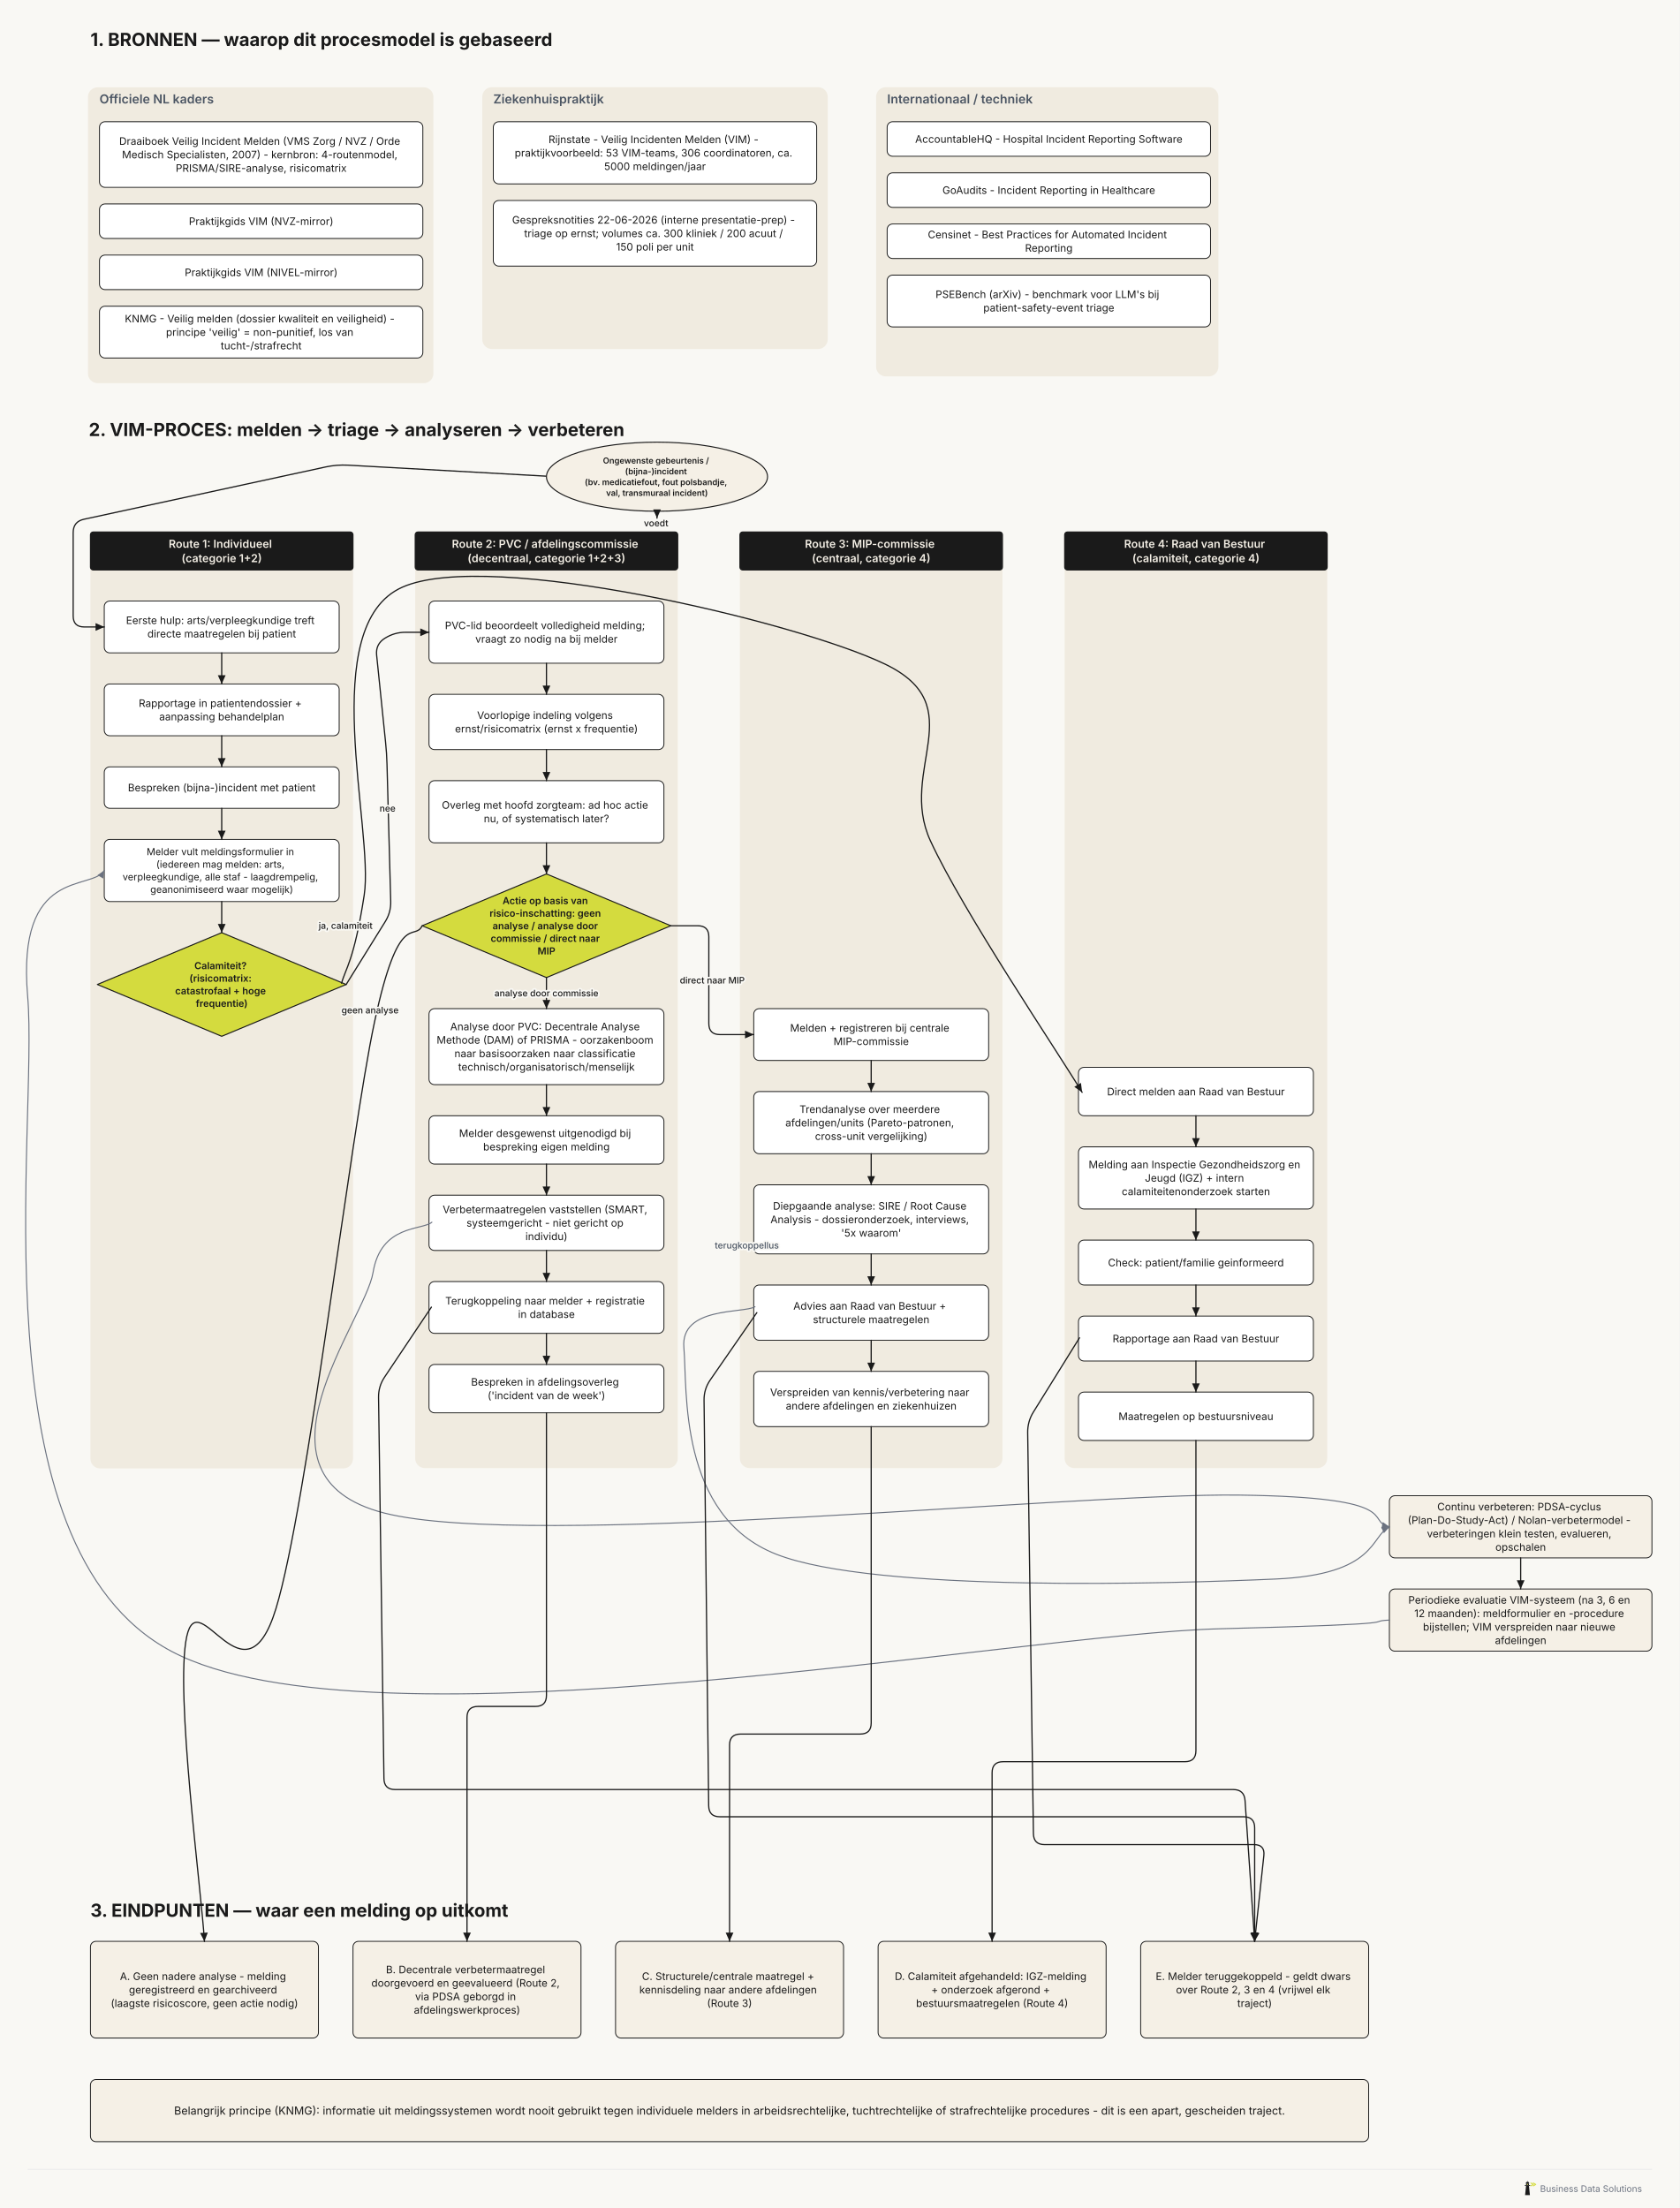
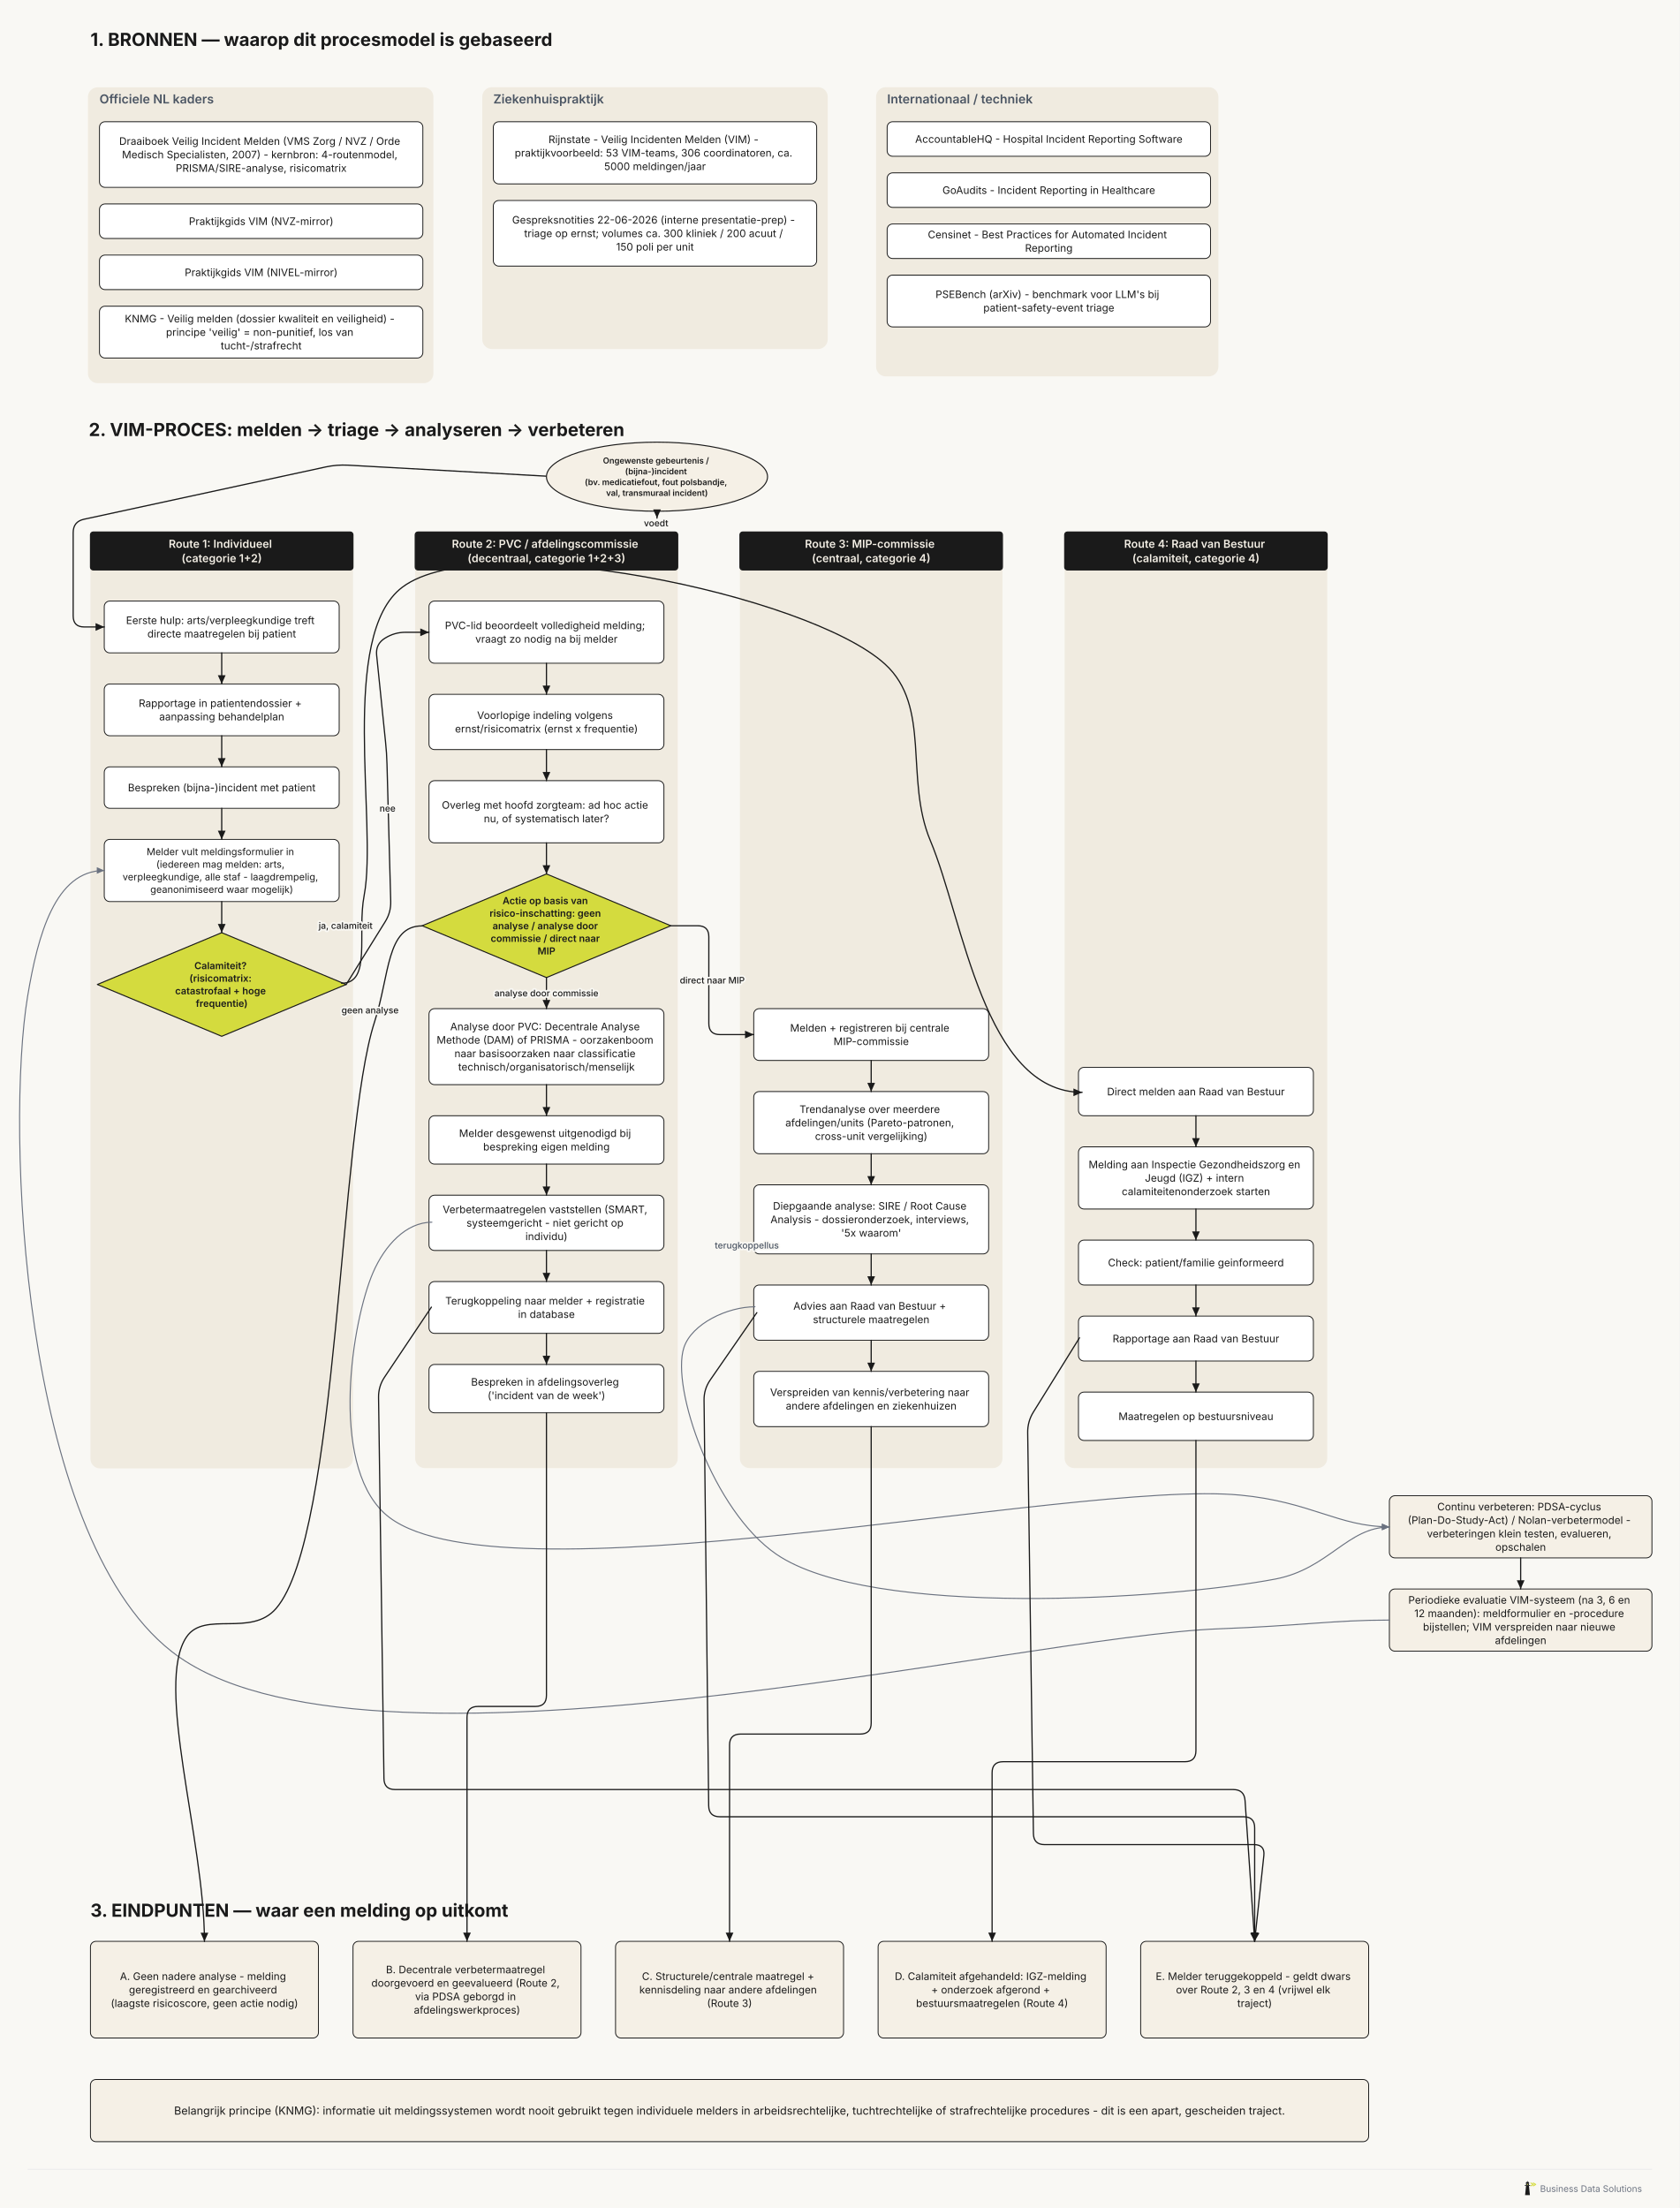
<svg xmlns="http://www.w3.org/2000/svg" viewBox="0 0 2431 3196" width="100%" height="100%" preserveAspectRatio="xMidYMid meet" style="background:#f9f8f4" font-family="-apple-system, BlinkMacSystemFont, 'Segoe UI', 'Inter', Roboto, 'Helvetica Neue', Arial, sans-serif">
  <defs>
    <marker id="pijl" viewBox="0 0 10 10" refX="9" refY="5" markerWidth="8" markerHeight="8" orient="auto-start-reverse">
      <path d="M0,1 L9,5 L0,9 z" fill="#1a1a1a" />
    </marker>
    <marker id="pijl-grijs" viewBox="0 0 10 10" refX="9" refY="5" markerWidth="8" markerHeight="8" orient="auto-start-reverse">
      <path d="M0,1 L9,5 L0,9 z" fill="#6b7280" />
    </marker>
  </defs>
  <rect width="100%" height="100%" fill="#f9f8f4" />
  <g transform="translate(90.9,10.0)">
    <rect x="36.4" y="116.4" width="500.0" height="428.2" rx="14" fill="#f0ebe0" stroke="none" stroke-width="0" />
    <rect x="607.1" y="116.2" width="500.0" height="379.0" rx="14" fill="#f0ebe0" stroke="none" stroke-width="0" />
    <rect x="1177.1" y="116.2" width="495.4" height="418.6" rx="14" fill="#f0ebe0" stroke="none" stroke-width="0" />
    <rect x="40.0" y="760.5" width="380.0" height="1355.0" rx="14" fill="#f0ebe0" stroke="none" stroke-width="0" />
    <rect x="510.0" y="760.0" width="380.0" height="1355.0" rx="14" fill="#f0ebe0" stroke="none" stroke-width="0" />
    <rect x="980.0" y="760.0" width="380.0" height="1355.0" rx="14" fill="#f0ebe0" stroke="none" stroke-width="0" />
    <rect x="1450.0" y="760.0" width="380.0" height="1355.0" rx="14" fill="#f0ebe0" stroke="none" stroke-width="0" />
    <rect x="53.1" y="166.2" width="468.0" height="95.0" rx="8" fill="#ffffff" stroke="#1a1a1a" stroke-width="1.25" />
    <rect x="53.1" y="285.2" width="468.0" height="50.0" rx="8" fill="#ffffff" stroke="#1a1a1a" stroke-width="1.25" />
    <rect x="53.1" y="359.2" width="468.0" height="50.0" rx="8" fill="#ffffff" stroke="#1a1a1a" stroke-width="1.25" />
    <rect x="53.1" y="433.2" width="468.0" height="75.0" rx="8" fill="#ffffff" stroke="#1a1a1a" stroke-width="1.25" />
    <rect x="623.1" y="166.2" width="468.0" height="90.0" rx="8" fill="#ffffff" stroke="#1a1a1a" stroke-width="1.25" />
    <rect x="623.1" y="280.2" width="468.0" height="95.0" rx="8" fill="#ffffff" stroke="#1a1a1a" stroke-width="1.25" />
    <rect x="1193.1" y="166.2" width="468.0" height="50.0" rx="8" fill="#ffffff" stroke="#1a1a1a" stroke-width="1.25" />
    <rect x="1193.1" y="240.2" width="468.0" height="50.0" rx="8" fill="#ffffff" stroke="#1a1a1a" stroke-width="1.25" />
    <rect x="1193.1" y="314.2" width="468.0" height="50.0" rx="8" fill="#ffffff" stroke="#1a1a1a" stroke-width="1.25" />
    <rect x="1193.1" y="388.2" width="468.0" height="75.0" rx="8" fill="#ffffff" stroke="#1a1a1a" stroke-width="1.25" />
    <ellipse cx="860.0" cy="680.0" rx="160.0" ry="50.0" fill="#f5f0e6" stroke="#1a1a1a" stroke-width="1.5" />
    <rect x="40.0" y="760.0" width="380.0" height="55.0" rx="4" fill="#1a1a1a" stroke="#1a1a1a" stroke-width="1.5" />
    <rect x="510.0" y="760.0" width="380.0" height="55.0" rx="4" fill="#1a1a1a" stroke="#1a1a1a" stroke-width="1.5" />
    <rect x="980.0" y="760.0" width="380.0" height="55.0" rx="4" fill="#1a1a1a" stroke="#1a1a1a" stroke-width="1.5" />
    <rect x="1450.0" y="760.0" width="380.0" height="55.0" rx="4" fill="#1a1a1a" stroke="#1a1a1a" stroke-width="1.5" />
    <rect x="60.0" y="860.0" width="340.0" height="75.0" rx="8" fill="#ffffff" stroke="#1a1a1a" stroke-width="1.25" />
    <rect x="60.0" y="980.0" width="340.0" height="75.0" rx="8" fill="#ffffff" stroke="#1a1a1a" stroke-width="1.25" />
    <rect x="60.0" y="1100.0" width="340.0" height="60.0" rx="8" fill="#ffffff" stroke="#1a1a1a" stroke-width="1.25" />
    <rect x="60.0" y="1205.0" width="340.0" height="90.0" rx="8" fill="#ffffff" stroke="#1a1a1a" stroke-width="1.25" />
    <path d="M230.0,1340.0 L410.0,1415.0 L230.0,1490.0 L50.0,1415.0 z" stroke-linejoin="round" fill="#d4db3e" stroke="#1a1a1a" stroke-width="1.5" />
    <rect x="530.0" y="860.0" width="340.0" height="90.0" rx="8" fill="#ffffff" stroke="#1a1a1a" stroke-width="1.25" />
    <rect x="530.0" y="995.0" width="340.0" height="80.0" rx="8" fill="#ffffff" stroke="#1a1a1a" stroke-width="1.25" />
    <rect x="530.0" y="1120.0" width="340.0" height="90.0" rx="8" fill="#ffffff" stroke="#1a1a1a" stroke-width="1.25" />
    <path d="M700.0,1255.0 L880.0,1330.0 L700.0,1405.0 L520.0,1330.0 z" stroke-linejoin="round" fill="#d4db3e" stroke="#1a1a1a" stroke-width="1.5" />
    <rect x="530.0" y="1450.0" width="340.0" height="110.0" rx="8" fill="#ffffff" stroke="#1a1a1a" stroke-width="1.25" />
    <rect x="530.0" y="1605.0" width="340.0" height="70.0" rx="8" fill="#ffffff" stroke="#1a1a1a" stroke-width="1.25" />
    <rect x="530.0" y="1720.0" width="340.0" height="80.0" rx="8" fill="#ffffff" stroke="#1a1a1a" stroke-width="1.25" />
    <rect x="530.0" y="1845.0" width="340.0" height="75.0" rx="8" fill="#ffffff" stroke="#1a1a1a" stroke-width="1.25" />
    <rect x="530.0" y="1965.0" width="340.0" height="70.0" rx="8" fill="#ffffff" stroke="#1a1a1a" stroke-width="1.25" />
    <rect x="1000.0" y="1450.0" width="340.0" height="75.0" rx="8" fill="#ffffff" stroke="#1a1a1a" stroke-width="1.25" />
    <rect x="1000.0" y="1570.0" width="340.0" height="90.0" rx="8" fill="#ffffff" stroke="#1a1a1a" stroke-width="1.25" />
    <rect x="1000.0" y="1705.0" width="340.0" height="100.0" rx="8" fill="#ffffff" stroke="#1a1a1a" stroke-width="1.25" />
    <rect x="1000.0" y="1850.0" width="340.0" height="80.0" rx="8" fill="#ffffff" stroke="#1a1a1a" stroke-width="1.25" />
    <rect x="1000.0" y="1975.0" width="340.0" height="80.0" rx="8" fill="#ffffff" stroke="#1a1a1a" stroke-width="1.25" />
    <rect x="1470.0" y="1535.0" width="340.0" height="70.0" rx="8" fill="#ffffff" stroke="#1a1a1a" stroke-width="1.25" />
    <rect x="1470.0" y="1650.0" width="340.0" height="90.0" rx="8" fill="#ffffff" stroke="#1a1a1a" stroke-width="1.25" />
    <rect x="1470.0" y="1785.0" width="340.0" height="65.0" rx="8" fill="#ffffff" stroke="#1a1a1a" stroke-width="1.25" />
    <rect x="1470.0" y="1895.0" width="340.0" height="65.0" rx="8" fill="#ffffff" stroke="#1a1a1a" stroke-width="1.25" />
    <rect x="1470.0" y="2005.0" width="340.0" height="70.0" rx="8" fill="#ffffff" stroke="#1a1a1a" stroke-width="1.25" />
    <rect x="1920.0" y="2155.0" width="380.0" height="90.0" rx="8" fill="#f5f0e6" stroke="#1a1a1a" stroke-width="1.25" />
    <rect x="1920.0" y="2290.0" width="380.0" height="90.0" rx="8" fill="#f5f0e6" stroke="#1a1a1a" stroke-width="1.25" />
    <rect x="40.0" y="2800.0" width="330.0" height="140.0" rx="8" fill="#f5f0e6" stroke="#1a1a1a" stroke-width="1.25" />
    <rect x="420.0" y="2800.0" width="330.0" height="140.0" rx="8" fill="#f5f0e6" stroke="#1a1a1a" stroke-width="1.25" />
    <rect x="800.0" y="2800.0" width="330.0" height="140.0" rx="8" fill="#f5f0e6" stroke="#1a1a1a" stroke-width="1.25" />
    <rect x="1180.0" y="2800.0" width="330.0" height="140.0" rx="8" fill="#f5f0e6" stroke="#1a1a1a" stroke-width="1.25" />
    <rect x="1560.0" y="2800.0" width="330.0" height="140.0" rx="8" fill="#f5f0e6" stroke="#1a1a1a" stroke-width="1.25" />
    <rect x="40.0" y="3000.0" width="1850.0" height="90.0" rx="8" fill="#f5f0e6" stroke="#1a1a1a" stroke-width="1.25" />
    <path d="M860.0,730.0 L860.0,740.0" fill="none" stroke="#1a1a1a" stroke-width="1.75" stroke-linecap="round" marker-end="url(#pijl)" />
    <path d="M699.0,679.2 L412.5,663.3 Q396.5,662.5 380.9,665.8 L30.6,741.6 Q15.0,745.0 15.0,761.0 L15.0,881.5 Q15.0,897.5 31.0,897.5 L60.0,897.5" fill="none" stroke="#1a1a1a" stroke-width="1.75" stroke-linecap="round" marker-end="url(#pijl)" />
    <path d="M230.0,935.0 L230.0,980.0" fill="none" stroke="#1a1a1a" stroke-width="1.75" stroke-linecap="round" marker-end="url(#pijl)" />
    <path d="M230.0,1055.0 L230.0,1100.0" fill="none" stroke="#1a1a1a" stroke-width="1.75" stroke-linecap="round" marker-end="url(#pijl)" />
    <path d="M230.0,1160.0 L230.0,1205.0" fill="none" stroke="#1a1a1a" stroke-width="1.75" stroke-linecap="round" marker-end="url(#pijl)" />
    <path d="M230.0,1295.0 L230.0,1340.0" fill="none" stroke="#1a1a1a" stroke-width="1.75" stroke-linecap="round" marker-end="url(#pijl)" />
    <path d="M410.0,1415.2 L466.6,1324.1 Q475.1,1310.5 474.6,1294.5 L469.2,1095.9 Q468.8,1079.9 467.1,1064.0 L454.2,938.2 Q452.6,922.3 466.2,913.8 L466.4,913.7 Q480.0,905.2 496.0,905.2 L530.0,905.2" fill="none" stroke="#1a1a1a" stroke-width="1.75" stroke-linecap="round" marker-end="url(#pijl)" />
    <path d="M700.0,950.0 L700.0,995.0" fill="none" stroke="#1a1a1a" stroke-width="1.75" stroke-linecap="round" marker-end="url(#pijl)" />
    <path d="M700.0,1075.0 L700.0,1120.0" fill="none" stroke="#1a1a1a" stroke-width="1.75" stroke-linecap="round" marker-end="url(#pijl)" />
    <path d="M700.0,1210.0 L700.0,1255.0" fill="none" stroke="#1a1a1a" stroke-width="1.75" stroke-linecap="round" marker-end="url(#pijl)" />
    <path d="M700.0,1405.0 L700.0,1450.0" fill="none" stroke="#1a1a1a" stroke-width="1.75" stroke-linecap="round" marker-end="url(#pijl)" />
    <path d="M700.0,1560.0 L700.0,1605.0" fill="none" stroke="#1a1a1a" stroke-width="1.75" stroke-linecap="round" marker-end="url(#pijl)" />
    <path d="M700.0,1675.0 L700.0,1720.0" fill="none" stroke="#1a1a1a" stroke-width="1.75" stroke-linecap="round" marker-end="url(#pijl)" />
    <path d="M700.0,1800.0 L700.0,1845.0" fill="none" stroke="#1a1a1a" stroke-width="1.75" stroke-linecap="round" marker-end="url(#pijl)" />
    <path d="M700.0,1920.0 L700.0,1965.0" fill="none" stroke="#1a1a1a" stroke-width="1.75" stroke-linecap="round" marker-end="url(#pijl)" />
    <path d="M880.0,1330.0 L919.0,1330.0 Q935.0,1330.0 935.0,1346.0 L935.0,1471.5 Q935.0,1487.5 951.0,1487.5 L1000.0,1487.5" fill="none" stroke="#1a1a1a" stroke-width="1.75" stroke-linecap="round" marker-end="url(#pijl)" />
    <path d="M1170.0,1525.0 L1170.0,1570.0" fill="none" stroke="#1a1a1a" stroke-width="1.75" stroke-linecap="round" marker-end="url(#pijl)" />
    <path d="M1170.0,1660.0 L1170.0,1705.0" fill="none" stroke="#1a1a1a" stroke-width="1.75" stroke-linecap="round" marker-end="url(#pijl)" />
    <path d="M1170.0,1805.0 L1170.0,1850.0" fill="none" stroke="#1a1a1a" stroke-width="1.75" stroke-linecap="round" marker-end="url(#pijl)" />
    <path d="M1170.0,1930.0 L1170.0,1975.0" fill="none" stroke="#1a1a1a" stroke-width="1.75" stroke-linecap="round" marker-end="url(#pijl)" />
-     <path d="M403.5,1413.2 C409.0,1391.9 421.5,1381.4 436.2,1285.8 C450.9,1190.3 365.9,895.6 491.5,839.9 C617.1,784.1 1062.5,890.0 1189.9,951.2 C1317.2,1012.4 1208.2,1103.6 1255.7,1207.0 C1303.3,1310.3 1438.7,1510.4 1475.3,1571.1" fill="none" stroke="#1a1a1a" stroke-width="1.75" stroke-linecap="round" marker-end="url(#pijl)" />
+     <path d="M403.5,1413.2 C447.3,1413.2 425.6,1341.6 436.2,1285.8 C455.7,1182.7 398.9,909.4 491.5,839.9 C607.6,752.5 1079.3,850.5 1189.9,951.2 C1257.5,1012.7 1218.0,1117.1 1255.7,1207.0 C1303.6,1320.9 1333.5,1571.1 1475.3,1571.1" fill="none" stroke="#1a1a1a" stroke-width="1.75" stroke-linecap="round" marker-end="url(#pijl)" />
    <path d="M1640.0,1605.0 L1640.0,1650.0" fill="none" stroke="#1a1a1a" stroke-width="1.75" stroke-linecap="round" marker-end="url(#pijl)" />
    <path d="M1640.0,1740.0 L1640.0,1785.0" fill="none" stroke="#1a1a1a" stroke-width="1.75" stroke-linecap="round" marker-end="url(#pijl)" />
    <path d="M1640.0,1850.0 L1640.0,1895.0" fill="none" stroke="#1a1a1a" stroke-width="1.75" stroke-linecap="round" marker-end="url(#pijl)" />
    <path d="M1640.0,1960.0 L1640.0,2005.0" fill="none" stroke="#1a1a1a" stroke-width="1.75" stroke-linecap="round" marker-end="url(#pijl)" />
-     <path d="M534.2,1759.1 C520.0,1771.2 460.6,1761.9 449.0,1832.0 C437.5,1902.2 255.8,2126.3 465.0,2180.0 C674.2,2233.7 1461.5,2150.7 1704.0,2154.1 C1946.5,2157.4 1884.0,2192.3 1920.0,2200.0" fill="none" stroke="#6b7280" stroke-width="1.5" stroke-linecap="round" marker-end="url(#pijl-grijs)" />
-     <path d="M1001.8,1881.5 C984.6,1891.4 893.7,1881.0 898.9,1940.7 C904.1,2000.5 890.2,2184.0 1032.9,2239.8 C1175.6,2295.6 1607.3,2282.2 1755.1,2275.6 C1902.9,2269.1 1892.4,2212.9 1919.9,2200.4" fill="none" stroke="#6b7280" stroke-width="1.5" stroke-linecap="round" marker-end="url(#pijl-grijs)" />
+     <path d="M534.2,1759.1 C496.8,1759.1 466.0,1792.7 449.0,1832.0 C419.0,1901.4 385.7,2105.8 465.0,2180.0 C614.7,2320.0 1461.4,2131.1 1704.0,2154.1 C1806.4,2163.7 1846.4,2200.0 1920.0,2200.0" fill="none" stroke="#6b7280" stroke-width="1.5" stroke-linecap="round" marker-end="url(#pijl-grijs)" />
+     <path d="M1001.8,1881.5 C962.2,1881.5 910.2,1905.9 898.9,1940.7 C880.1,1998.7 941.0,2177.0 1032.9,2239.8 C1169.4,2333.1 1601.6,2305.0 1755.1,2275.6 C1831.9,2260.9 1859.5,2200.4 1919.9,2200.4" fill="none" stroke="#6b7280" stroke-width="1.5" stroke-linecap="round" marker-end="url(#pijl-grijs)" />
    <path d="M2110.0,2245.0 L2110.0,2290.0" fill="none" stroke="#1a1a1a" stroke-width="1.75" stroke-linecap="round" marker-end="url(#pijl)" />
-     <path d="M1920.0,2335.0 C1879.1,2337.1 1968.2,2340.1 1674.4,2347.6 C1380.6,2355.1 444.8,2532.8 157.2,2380.2 C-130.3,2227.5 -34.7,1620.2 -50.9,1431.9 C-67.1,1243.5 41.5,1280.3 60.0,1250.0" fill="none" stroke="#6b7280" stroke-width="1.5" stroke-linecap="round" marker-end="url(#pijl-grijs)" />
-     <path d="M520.0,1330.2 C508.5,1353.4 486.5,1304.4 451.2,1469.1 C415.9,1633.8 353.8,2170.1 308.5,2318.4 C263.1,2466.7 196.6,2278.8 179.3,2359.1 C162.1,2439.4 200.7,2726.7 205.0,2800.2" fill="none" stroke="#1a1a1a" stroke-width="1.75" stroke-linecap="round" marker-end="url(#pijl)" />
+     <path d="M1920.0,2335.0 C1838.0,2335.0 1791.2,2343.3 1674.4,2347.6 C1384.3,2358.1 430.2,2594.9 157.2,2380.2 C-61.1,2208.4 -82.5,1620.8 -50.9,1431.9 C-36.1,1343.3 -11.0,1250.0 60.0,1250.0" fill="none" stroke="#6b7280" stroke-width="1.5" stroke-linecap="round" marker-end="url(#pijl-grijs)" />
+     <path d="M520.0,1330.2 C468.3,1330.2 473.3,1400.8 451.2,1469.1 C399.1,1630.1 399.7,2213.5 308.5,2318.4 C272.3,2360.0 205.3,2321.4 179.3,2359.1 C132.3,2427.3 205.0,2652.9 205.0,2800.2" fill="none" stroke="#1a1a1a" stroke-width="1.75" stroke-linecap="round" marker-end="url(#pijl)" />
    <path d="M700.0,2035.0 L700.0,2444.0 Q700.0,2460.0 684.0,2460.0 L601.0,2460.0 Q585.0,2460.0 585.0,2476.0 L585.0,2800.0" fill="none" stroke="#1a1a1a" stroke-width="1.75" stroke-linecap="round" marker-end="url(#pijl)" />
    <path d="M1170.0,2055.0 L1170.0,2484.0 Q1170.0,2500.0 1154.0,2500.0 L981.0,2500.0 Q965.0,2500.0 965.0,2516.0 L965.0,2800.0" fill="none" stroke="#1a1a1a" stroke-width="1.75" stroke-linecap="round" marker-end="url(#pijl)" />
    <path d="M1640.0,2075.0 L1640.0,2524.0 Q1640.0,2540.0 1624.0,2540.0 L1361.0,2540.0 Q1345.0,2540.0 1345.0,2556.0 L1345.0,2800.0" fill="none" stroke="#1a1a1a" stroke-width="1.75" stroke-linecap="round" marker-end="url(#pijl)" />
    <path d="M533.5,1882.0 L465.7,1983.3 Q456.8,1996.6 457.0,2012.6 L464.8,2564.3 Q465.0,2580.3 481.0,2580.3 L1694.0,2580.3 Q1710.0,2580.3 1711.1,2596.3 L1725.0,2800.3" fill="none" stroke="#1a1a1a" stroke-width="1.75" stroke-linecap="round" marker-end="url(#pijl)" />
    <path d="M1004.5,1890.0 L937.0,1987.5 Q927.9,2000.7 928.1,2016.7 L934.8,2603.7 Q935.0,2619.7 951.0,2619.7 L1709.0,2619.7 Q1725.0,2619.7 1725.0,2635.7 L1725.0,2799.7" fill="none" stroke="#1a1a1a" stroke-width="1.75" stroke-linecap="round" marker-end="url(#pijl)" />
    <path d="M1471.5,1926.4 L1404.7,2034.0 Q1396.3,2047.6 1396.5,2063.6 L1404.8,2644.0 Q1405.0,2660.0 1421.0,2660.0 L1724.0,2660.0 Q1740.0,2660.0 1738.3,2675.9 L1725.0,2800.0" fill="none" stroke="#1a1a1a" stroke-width="1.75" stroke-linecap="round" marker-end="url(#pijl)" />
    <text x="40.0" font-size="26" font-weight="700" fill="#1a1a1a" text-anchor="start" dominant-baseline="central">
      <tspan x="40.0" y="47.0">1. BRONNEN — waarop dit procesmodel is gebaseerd</tspan>
    </text>
    <text x="53.1" font-size="18" font-weight="600" fill="#4b5563" text-anchor="start" dominant-baseline="central">
      <tspan x="53.1" y="133.2">Officiele NL kaders</tspan>
    </text>
    <text x="287.1" font-size="15" font-weight="400" fill="#1a1a1a" text-anchor="middle" dominant-baseline="central">
      <tspan x="287.1" y="194.2">Draaiboek Veilig Incident Melden (VMS Zorg / NVZ / Orde</tspan>
      <tspan x="287.1" y="213.7">Medisch Specialisten, 2007) - kernbron: 4-routenmodel,</tspan>
      <tspan x="287.1" y="233.2">PRISMA/SIRE-analyse, risicomatrix</tspan>
    </text>
    <text x="287.1" font-size="15" font-weight="400" fill="#1a1a1a" text-anchor="middle" dominant-baseline="central">
      <tspan x="287.1" y="310.2">Praktijkgids VIM (NVZ-mirror)</tspan>
    </text>
    <text x="287.1" font-size="15" font-weight="400" fill="#1a1a1a" text-anchor="middle" dominant-baseline="central">
      <tspan x="287.1" y="384.2">Praktijkgids VIM (NIVEL-mirror)</tspan>
    </text>
    <text x="287.1" font-size="15" font-weight="400" fill="#1a1a1a" text-anchor="middle" dominant-baseline="central">
      <tspan x="287.1" y="451.2">KNMG - Veilig melden (dossier kwaliteit en veiligheid) -</tspan>
      <tspan x="287.1" y="470.7">principe 'veilig' = non-punitief, los van</tspan>
      <tspan x="287.1" y="490.2">tucht-/strafrecht</tspan>
    </text>
    <text x="623.1" font-size="18" font-weight="600" fill="#4b5563" text-anchor="start" dominant-baseline="central">
      <tspan x="623.1" y="133.2">Ziekenhuispraktijk</tspan>
    </text>
    <text x="857.1" font-size="15" font-weight="400" fill="#1a1a1a" text-anchor="middle" dominant-baseline="central">
      <tspan x="857.1" y="191.7">Rijnstate - Veilig Incidenten Melden (VIM) -</tspan>
      <tspan x="857.1" y="211.2">praktijkvoorbeeld: 53 VIM-teams, 306 coordinatoren, ca.</tspan>
      <tspan x="857.1" y="230.7">5000 meldingen/jaar</tspan>
    </text>
    <text x="857.1" font-size="15" font-weight="400" fill="#1a1a1a" text-anchor="middle" dominant-baseline="central">
      <tspan x="857.1" y="308.2">Gespreksnotities 22-06-2026 (interne presentatie-prep) -</tspan>
      <tspan x="857.1" y="327.7">triage op ernst; volumes ca. 300 kliniek / 200 acuut /</tspan>
      <tspan x="857.1" y="347.2">150 poli per unit</tspan>
    </text>
    <text x="1193.1" font-size="18" font-weight="600" fill="#4b5563" text-anchor="start" dominant-baseline="central">
      <tspan x="1193.1" y="133.2">Internationaal / techniek</tspan>
    </text>
    <text x="1427.1" font-size="15" font-weight="400" fill="#1a1a1a" text-anchor="middle" dominant-baseline="central">
      <tspan x="1427.1" y="191.2">AccountableHQ - Hospital Incident Reporting Software</tspan>
    </text>
    <text x="1427.1" font-size="15" font-weight="400" fill="#1a1a1a" text-anchor="middle" dominant-baseline="central">
      <tspan x="1427.1" y="265.2">GoAudits - Incident Reporting in Healthcare</tspan>
    </text>
    <text x="1427.1" font-size="15" font-weight="400" fill="#1a1a1a" text-anchor="middle" dominant-baseline="central">
      <tspan x="1427.1" y="329.4">Censinet - Best Practices for Automated Incident</tspan>
      <tspan x="1427.1" y="348.9">Reporting</tspan>
    </text>
    <text x="1427.1" font-size="15" font-weight="400" fill="#1a1a1a" text-anchor="middle" dominant-baseline="central">
      <tspan x="1427.1" y="415.9">PSEBench (arXiv) - benchmark voor LLM's bij</tspan>
      <tspan x="1427.1" y="435.4">patient-safety-event triage</tspan>
    </text>
    <text x="37.6" font-size="26" font-weight="700" fill="#1a1a1a" text-anchor="start" dominant-baseline="central">
      <tspan x="37.6" y="611.7">2. VIM-PROCES: melden → triage → analyseren → verbeteren</tspan>
    </text>
    <text x="860.0" font-size="12" font-weight="600" fill="#1a1a1a" text-anchor="middle" dominant-baseline="central">
      <tspan x="860.0" y="656.6">Ongewenste gebeurtenis /</tspan>
      <tspan x="860.0" y="672.2">(bijna-)incident</tspan>
      <tspan x="860.0" y="687.8">(bv. medicatiefout, fout polsbandje,</tspan>
      <tspan x="860.0" y="703.4">val, transmuraal incident)</tspan>
    </text>
    <text x="858.7" font-size="13" font-weight="500" fill="#1a1a1a" text-anchor="middle" dominant-baseline="central" stroke="#f9f8f4" stroke-width="5" paint-order="stroke" stroke-linejoin="round">
      <tspan x="858.7" y="747.1">voedt</tspan>
    </text>
    <text x="230.0" font-size="16" font-weight="600" fill="#f5f0e6" text-anchor="middle" dominant-baseline="central">
      <tspan x="230.0" y="777.1">Route 1: Individueel</tspan>
      <tspan x="230.0" y="797.9">(categorie 1+2)</tspan>
    </text>
    <text x="700.0" font-size="16" font-weight="600" fill="#f5f0e6" text-anchor="middle" dominant-baseline="central">
      <tspan x="700.0" y="777.1">Route 2: PVC / afdelingscommissie</tspan>
      <tspan x="700.0" y="797.9">(decentraal, categorie 1+2+3)</tspan>
    </text>
    <text x="1170.0" font-size="16" font-weight="600" fill="#f5f0e6" text-anchor="middle" dominant-baseline="central">
      <tspan x="1170.0" y="777.1">Route 3: MIP-commissie</tspan>
      <tspan x="1170.0" y="797.9">(centraal, categorie 4)</tspan>
    </text>
    <text x="1640.0" font-size="16" font-weight="600" fill="#f5f0e6" text-anchor="middle" dominant-baseline="central">
      <tspan x="1640.0" y="777.1">Route 4: Raad van Bestuur</tspan>
      <tspan x="1640.0" y="797.9">(calamiteit, categorie 4)</tspan>
    </text>
    <text x="230.0" font-size="15" font-weight="400" fill="#1a1a1a" text-anchor="middle" dominant-baseline="central">
      <tspan x="230.0" y="887.8">Eerste hulp: arts/verpleegkundige treft</tspan>
      <tspan x="230.0" y="907.2">directe maatregelen bij patient</tspan>
    </text>
    <text x="230.0" font-size="15" font-weight="400" fill="#1a1a1a" text-anchor="middle" dominant-baseline="central">
      <tspan x="230.0" y="1007.8">Rapportage in patientendossier +</tspan>
      <tspan x="230.0" y="1027.2">aanpassing behandelplan</tspan>
    </text>
    <text x="230.0" font-size="15" font-weight="400" fill="#1a1a1a" text-anchor="middle" dominant-baseline="central">
      <tspan x="230.0" y="1130.0">Bespreken (bijna-)incident met patient</tspan>
    </text>
    <text x="230.0" font-size="14" font-weight="400" fill="#1a1a1a" text-anchor="middle" dominant-baseline="central">
      <tspan x="230.0" y="1222.7">Melder vult meldingsformulier in</tspan>
      <tspan x="230.0" y="1240.9">(iedereen mag melden: arts,</tspan>
      <tspan x="230.0" y="1259.1">verpleegkundige, alle staf - laagdrempelig,</tspan>
      <tspan x="230.0" y="1277.3">geanonimiseerd waar mogelijk)</tspan>
    </text>
    <text x="230.0" font-size="14" font-weight="600" fill="#1a1a1a" text-anchor="middle" dominant-baseline="central">
      <tspan x="230.0" y="1387.7">Calamiteit?</tspan>
      <tspan x="230.0" y="1405.9">(risicomatrix:</tspan>
      <tspan x="230.0" y="1424.1">catastrofaal + hoge</tspan>
      <tspan x="230.0" y="1442.3">frequentie)</tspan>
    </text>
    <text x="700.0" font-size="15" font-weight="400" fill="#1a1a1a" text-anchor="middle" dominant-baseline="central">
      <tspan x="700.0" y="895.2">PVC-lid beoordeelt volledigheid melding;</tspan>
      <tspan x="700.0" y="914.8">vraagt zo nodig na bij melder</tspan>
    </text>
    <text x="700.0" font-size="15" font-weight="400" fill="#1a1a1a" text-anchor="middle" dominant-baseline="central">
      <tspan x="700.0" y="1025.2">Voorlopige indeling volgens</tspan>
      <tspan x="700.0" y="1044.8">ernst/risicomatrix (ernst x frequentie)</tspan>
    </text>
    <text x="700.0" font-size="15" font-weight="400" fill="#1a1a1a" text-anchor="middle" dominant-baseline="central">
      <tspan x="700.0" y="1155.2">Overleg met hoofd zorgteam: ad hoc actie</tspan>
      <tspan x="700.0" y="1174.8">nu, of systematisch later?</tspan>
    </text>
    <text x="700.0" font-size="14" font-weight="600" fill="#1a1a1a" text-anchor="middle" dominant-baseline="central">
      <tspan x="700.0" y="1293.6">Actie op basis van</tspan>
      <tspan x="700.0" y="1311.8">risico-inschatting: geen</tspan>
      <tspan x="700.0" y="1330.0">analyse / analyse door</tspan>
      <tspan x="700.0" y="1348.2">commissie / direct naar</tspan>
      <tspan x="700.0" y="1366.4">MIP</tspan>
    </text>
    <text x="700.0" font-size="15" font-weight="400" fill="#1a1a1a" text-anchor="middle" dominant-baseline="central">
      <tspan x="700.0" y="1475.8">Analyse door PVC: Decentrale Analyse</tspan>
      <tspan x="700.0" y="1495.2">Methode (DAM) of PRISMA - oorzakenboom</tspan>
      <tspan x="700.0" y="1514.8">naar basisoorzaken naar classificatie</tspan>
      <tspan x="700.0" y="1534.2">technisch/organisatorisch/menselijk</tspan>
    </text>
    <text x="700.0" font-size="15" font-weight="400" fill="#1a1a1a" text-anchor="middle" dominant-baseline="central">
      <tspan x="700.0" y="1630.2">Melder desgewenst uitgenodigd bij</tspan>
      <tspan x="700.0" y="1649.8">bespreking eigen melding</tspan>
    </text>
    <text x="700.0" font-size="15" font-weight="400" fill="#1a1a1a" text-anchor="middle" dominant-baseline="central">
      <tspan x="700.0" y="1740.5">Verbetermaatregelen vaststellen (SMART,</tspan>
      <tspan x="700.0" y="1760.0">systeemgericht - niet gericht op</tspan>
      <tspan x="700.0" y="1779.5">individu)</tspan>
    </text>
    <text x="700.0" font-size="15" font-weight="400" fill="#1a1a1a" text-anchor="middle" dominant-baseline="central">
      <tspan x="700.0" y="1872.8">Terugkoppeling naar melder + registratie</tspan>
      <tspan x="700.0" y="1892.2">in database</tspan>
    </text>
    <text x="700.0" font-size="15" font-weight="400" fill="#1a1a1a" text-anchor="middle" dominant-baseline="central">
      <tspan x="700.0" y="1990.2">Bespreken in afdelingsoverleg</tspan>
      <tspan x="700.0" y="2009.8">('incident van de week')</tspan>
    </text>
    <text x="470.0" font-size="13" font-weight="500" fill="#1a1a1a" text-anchor="middle" dominant-baseline="central" stroke="#f9f8f4" stroke-width="5" paint-order="stroke" stroke-linejoin="round">
      <tspan x="470.0" y="1160.0">nee</tspan>
    </text>
    <text x="700.0" font-size="13" font-weight="500" fill="#1a1a1a" text-anchor="middle" dominant-baseline="central" stroke="#f9f8f4" stroke-width="5" paint-order="stroke" stroke-linejoin="round">
      <tspan x="700.0" y="1427.5">analyse door commissie</tspan>
    </text>
    <text x="1170.0" font-size="15" font-weight="400" fill="#1a1a1a" text-anchor="middle" dominant-baseline="central">
      <tspan x="1170.0" y="1477.8">Melden + registreren bij centrale</tspan>
      <tspan x="1170.0" y="1497.2">MIP-commissie</tspan>
    </text>
    <text x="1170.0" font-size="15" font-weight="400" fill="#1a1a1a" text-anchor="middle" dominant-baseline="central">
      <tspan x="1170.0" y="1595.5">Trendanalyse over meerdere</tspan>
      <tspan x="1170.0" y="1615.0">afdelingen/units (Pareto-patronen,</tspan>
      <tspan x="1170.0" y="1634.5">cross-unit vergelijking)</tspan>
    </text>
    <text x="1170.0" font-size="15" font-weight="400" fill="#1a1a1a" text-anchor="middle" dominant-baseline="central">
      <tspan x="1170.0" y="1735.5">Diepgaande analyse: SIRE / Root Cause</tspan>
      <tspan x="1170.0" y="1755.0">Analysis - dossieronderzoek, interviews,</tspan>
      <tspan x="1170.0" y="1774.5">'5x waarom'</tspan>
    </text>
    <text x="1170.0" font-size="15" font-weight="400" fill="#1a1a1a" text-anchor="middle" dominant-baseline="central">
      <tspan x="1170.0" y="1880.2">Advies aan Raad van Bestuur +</tspan>
      <tspan x="1170.0" y="1899.8">structurele maatregelen</tspan>
    </text>
    <text x="1170.0" font-size="15" font-weight="400" fill="#1a1a1a" text-anchor="middle" dominant-baseline="central">
      <tspan x="1170.0" y="2005.2">Verspreiden van kennis/verbetering naar</tspan>
      <tspan x="1170.0" y="2024.8">andere afdelingen en ziekenhuizen</tspan>
    </text>
    <text x="940.0" font-size="13" font-weight="500" fill="#1a1a1a" text-anchor="middle" dominant-baseline="central" stroke="#f9f8f4" stroke-width="5" paint-order="stroke" stroke-linejoin="round">
      <tspan x="940.0" y="1408.8">direct naar MIP</tspan>
    </text>
    <text x="1640.0" font-size="15" font-weight="400" fill="#1a1a1a" text-anchor="middle" dominant-baseline="central">
      <tspan x="1640.0" y="1570.0">Direct melden aan Raad van Bestuur</tspan>
    </text>
    <text x="1640.0" font-size="15" font-weight="400" fill="#1a1a1a" text-anchor="middle" dominant-baseline="central">
      <tspan x="1640.0" y="1675.5">Melding aan Inspectie Gezondheidszorg en</tspan>
      <tspan x="1640.0" y="1695.0">Jeugd (IGZ) + intern</tspan>
      <tspan x="1640.0" y="1714.5">calamiteitenonderzoek starten</tspan>
    </text>
    <text x="1640.0" font-size="15" font-weight="400" fill="#1a1a1a" text-anchor="middle" dominant-baseline="central">
      <tspan x="1640.0" y="1817.5">Check: patient/familie geinformeerd</tspan>
    </text>
    <text x="1640.0" font-size="15" font-weight="400" fill="#1a1a1a" text-anchor="middle" dominant-baseline="central">
      <tspan x="1640.0" y="1927.5">Rapportage aan Raad van Bestuur</tspan>
    </text>
    <text x="1640.0" font-size="15" font-weight="400" fill="#1a1a1a" text-anchor="middle" dominant-baseline="central">
      <tspan x="1640.0" y="2040.0">Maatregelen op bestuursniveau</tspan>
    </text>
    <text x="409.3" font-size="13" font-weight="500" fill="#1a1a1a" text-anchor="middle" dominant-baseline="central" stroke="#f9f8f4" stroke-width="5" paint-order="stroke" stroke-linejoin="round">
      <tspan x="409.3" y="1329.7">ja, calamiteit</tspan>
    </text>
    <text x="2110.0" font-size="15" font-weight="400" fill="#1a1a1a" text-anchor="middle" dominant-baseline="central">
      <tspan x="2110.0" y="2170.8">Continu verbeteren: PDSA-cyclus</tspan>
      <tspan x="2110.0" y="2190.2">(Plan-Do-Study-Act) / Nolan-verbetermodel -</tspan>
      <tspan x="2110.0" y="2209.8">verbeteringen klein testen, evalueren,</tspan>
      <tspan x="2110.0" y="2229.2">opschalen</tspan>
    </text>
    <text x="2110.0" font-size="15" font-weight="400" fill="#1a1a1a" text-anchor="middle" dominant-baseline="central">
      <tspan x="2110.0" y="2305.8">Periodieke evaluatie VIM-systeem (na 3, 6 en</tspan>
      <tspan x="2110.0" y="2325.2">12 maanden): meldformulier en -procedure</tspan>
      <tspan x="2110.0" y="2344.8">bijstellen; VIM verspreiden naar nieuwe</tspan>
      <tspan x="2110.0" y="2364.2">afdelingen</tspan>
    </text>
    <text x="990.0" font-size="13" font-weight="500" fill="#4b5563" text-anchor="middle" dominant-baseline="central" stroke="#f9f8f4" stroke-width="5" paint-order="stroke" stroke-linejoin="round">
      <tspan x="990.0" y="1792.5">terugkoppellus</tspan>
    </text>
    <text x="40.0" font-size="26" font-weight="700" fill="#1a1a1a" text-anchor="start" dominant-baseline="central">
      <tspan x="40.0" y="2755.0">3. EINDPUNTEN — waar een melding op uitkomt</tspan>
    </text>
    <text x="205.0" font-size="15" font-weight="400" fill="#1a1a1a" text-anchor="middle" dominant-baseline="central">
      <tspan x="205.0" y="2850.5">A. Geen nadere analyse - melding</tspan>
      <tspan x="205.0" y="2870.0">geregistreerd en gearchiveerd</tspan>
      <tspan x="205.0" y="2889.5">(laagste risicoscore, geen actie nodig)</tspan>
    </text>
    <text x="585.0" font-size="15" font-weight="400" fill="#1a1a1a" text-anchor="middle" dominant-baseline="central">
      <tspan x="585.0" y="2840.8">B. Decentrale verbetermaatregel</tspan>
      <tspan x="585.0" y="2860.2">doorgevoerd en geevalueerd (Route 2,</tspan>
      <tspan x="585.0" y="2879.8">via PDSA geborgd in</tspan>
      <tspan x="585.0" y="2899.2">afdelingswerkproces)</tspan>
    </text>
    <text x="965.0" font-size="15" font-weight="400" fill="#1a1a1a" text-anchor="middle" dominant-baseline="central">
      <tspan x="965.0" y="2850.5">C. Structurele/centrale maatregel +</tspan>
      <tspan x="965.0" y="2870.0">kennisdeling naar andere afdelingen</tspan>
      <tspan x="965.0" y="2889.5">(Route 3)</tspan>
    </text>
    <text x="1345.0" font-size="15" font-weight="400" fill="#1a1a1a" text-anchor="middle" dominant-baseline="central">
      <tspan x="1345.0" y="2850.5">D. Calamiteit afgehandeld: IGZ-melding</tspan>
      <tspan x="1345.0" y="2870.0">+ onderzoek afgerond +</tspan>
      <tspan x="1345.0" y="2889.5">bestuursmaatregelen (Route 4)</tspan>
    </text>
    <text x="1725.0" font-size="15" font-weight="400" fill="#1a1a1a" text-anchor="middle" dominant-baseline="central">
      <tspan x="1725.0" y="2850.5">E. Melder teruggekoppeld - geldt dwars</tspan>
      <tspan x="1725.0" y="2870.0">over Route 2, 3 en 4 (vrijwel elk</tspan>
      <tspan x="1725.0" y="2889.5">traject)</tspan>
    </text>
    <text x="444.7" font-size="13" font-weight="500" fill="#1a1a1a" text-anchor="middle" dominant-baseline="central" stroke="#f9f8f4" stroke-width="5" paint-order="stroke" stroke-linejoin="round">
      <tspan x="444.7" y="1452.1">geen analyse</tspan>
    </text>
    <text x="965.0" font-size="16" font-weight="400" fill="#1a1a1a" text-anchor="middle" dominant-baseline="central">
      <tspan x="965.0" y="3045.0">Belangrijk principe (KNMG): informatie uit meldingssystemen wordt nooit gebruikt tegen individuele melders in arbeidsrechtelijke, tuchtrechtelijke of strafrechtelijke procedures - dit is een apart, gescheiden traject.</tspan>
    </text>
  </g>
  <line x1="40" y1="3140" x2="2391" y2="3140" stroke="#e5e7eb" stroke-width="1" />
  <g transform="translate(2201,3157) scale(0.7)">
    <g fill="#1a1a1a">
      <polygon points="9,29 11,10 17,10 19,29" />
      <polygon points="8,8.5 20,8.5 19,10 9,10" />
      <rect x="11" y="5" width="6" height="3.5" />
      <path d="M10.5 5 Q10.5 1.5 14 1.5 Q17.5 1.5 17.5 5 Z" />
      <rect x="13.5" y="0" width="1" height="1.8" />
    </g>
    <rect x="13" y="6" width="2" height="2" fill="#d4db3e" />
    <g stroke="#d4db3e" stroke-width="2" stroke-linecap="round" stroke-linejoin="round" fill="none">
      <path d="M21 4 L26 7 L21 10" />
      <path d="M26 4 L31 7 L26 10" />
    </g>
  </g>
  <text x="2229" y="3168" font-size="13" fill="#6b7280" dominant-baseline="central">Business Data Solutions</text>
</svg>
